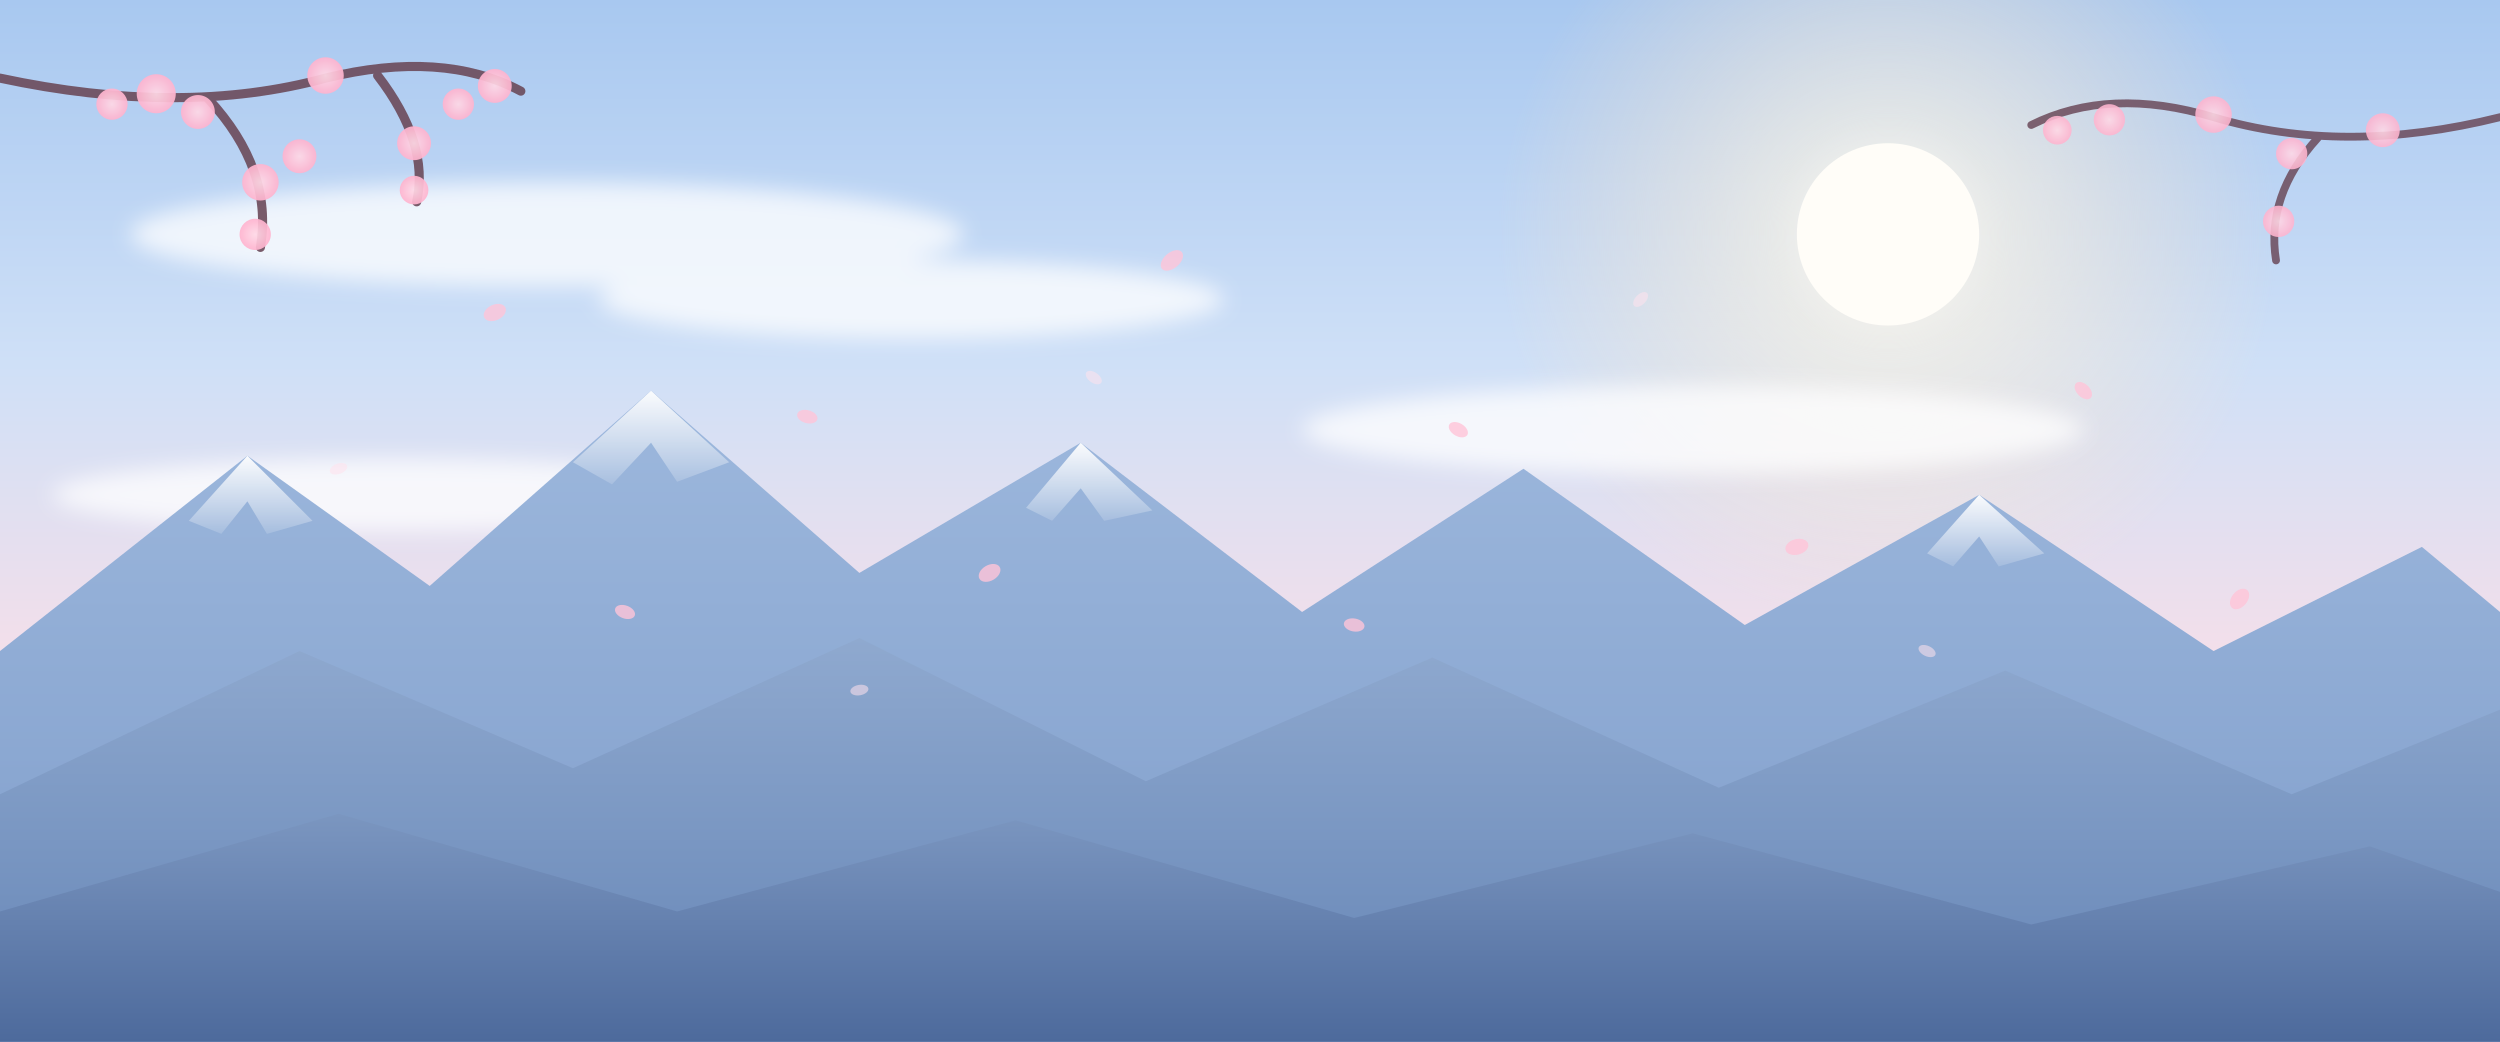
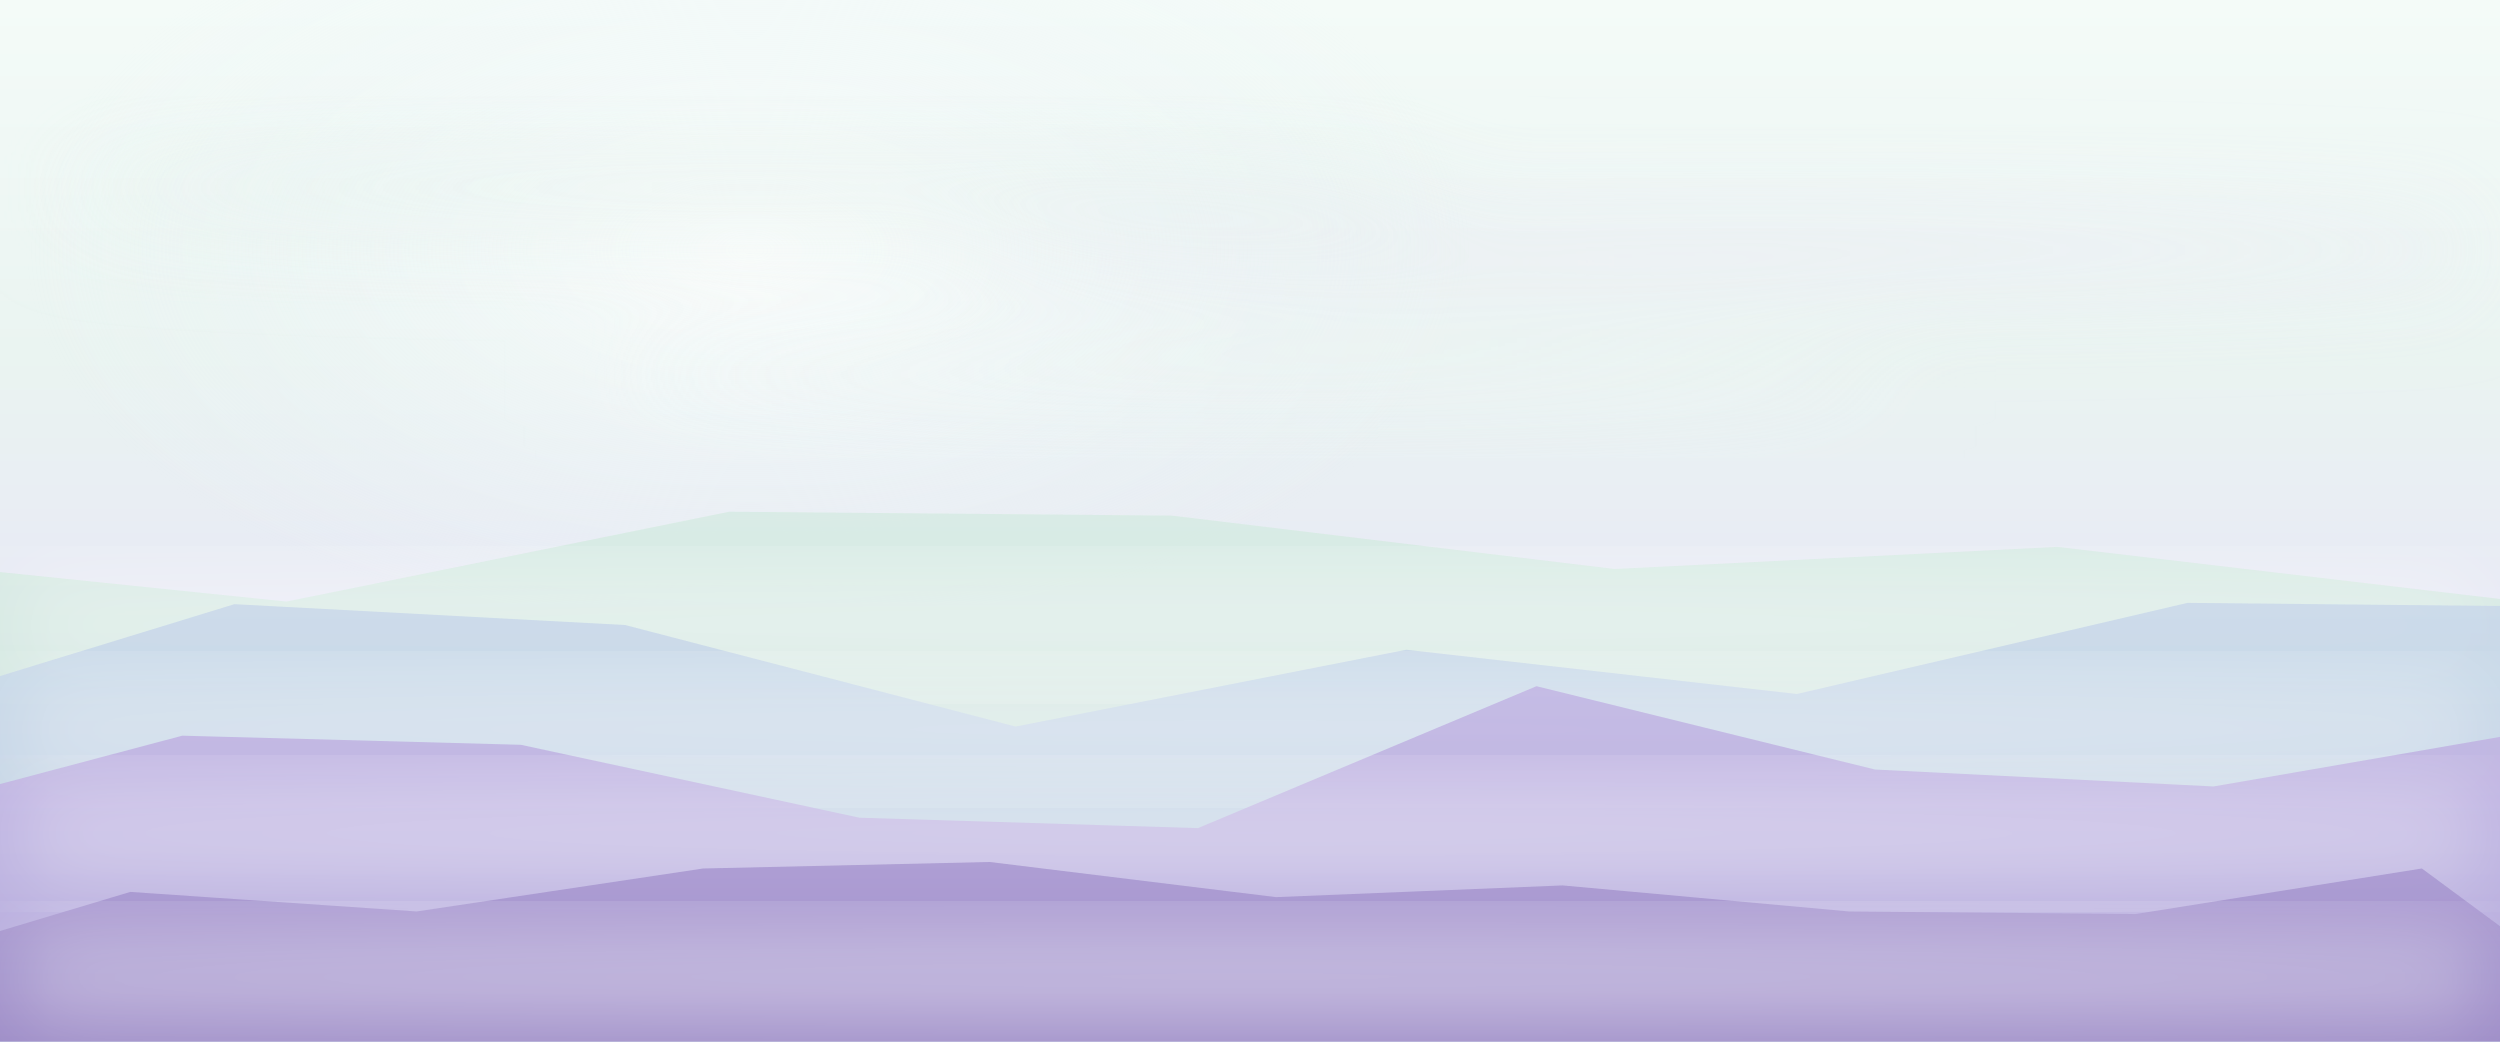
<svg xmlns="http://www.w3.org/2000/svg" viewBox="0 0 1920 800" preserveAspectRatio="xMidYMid slice">
  <defs>
-     <linearGradient id="sky3" x1="0" y1="0" x2="0" y2="1">
-       <stop offset="0%" stop-color="#a8c8f0" />
-       <stop offset="35%" stop-color="#cfe0f7" />
-       <stop offset="65%" stop-color="#f6dfe9" />
-       <stop offset="100%" stop-color="#fce8ef" />
+     <linearGradient id="skC" x1="0" y1="0" x2="0" y2="1">
+       <stop offset="0%" stop-color="#f4fbf8" />
+       <stop offset="34%" stop-color="#eaf4f1" />
+       <stop offset="66%" stop-color="#e7e6f6" />
+       <stop offset="100%" stop-color="#ddd9f0" />
    </linearGradient>
-     <radialGradient id="sun3" cx="50%" cy="50%" r="50%">
-       <stop offset="0%" stop-color="#ffffff" stop-opacity="1" />
-       <stop offset="30%" stop-color="#fff4e0" stop-opacity="0.6" />
-       <stop offset="100%" stop-color="#ffe0c0" stop-opacity="0" />
+     <radialGradient id="glowC" cx="50%" cy="50%" r="50%">
+       <stop offset="0%" stop-color="#ffffff" stop-opacity="0.75" />
+       <stop offset="100%" stop-color="#e9f2f7" stop-opacity="0" />
    </radialGradient>
-     <linearGradient id="mtn3a" x1="0" y1="0" x2="0" y2="1">
-       <stop offset="0%" stop-color="#9db8dd" />
-       <stop offset="100%" stop-color="#7d9bc9" />
+     <linearGradient id="v1" x1="0" y1="0" x2="0" y2="1">
+       <stop offset="0%" stop-color="#d5ebe1" />
+       <stop offset="100%" stop-color="#c3e0d3" />
    </linearGradient>
-     <linearGradient id="mtn3b" x1="0" y1="0" x2="0" y2="1">
-       <stop offset="0%" stop-color="#8fa9cf" />
-       <stop offset="100%" stop-color="#6484b5" />
+     <linearGradient id="v2" x1="0" y1="0" x2="0" y2="1">
+       <stop offset="0%" stop-color="#c8d7ea" />
+       <stop offset="100%" stop-color="#b9cae3" />
    </linearGradient>
-     <linearGradient id="mtn3c" x1="0" y1="0" x2="0" y2="1">
-       <stop offset="0%" stop-color="#7b96c0" />
-       <stop offset="100%" stop-color="#4d6a9c" />
+     <linearGradient id="v3" x1="0" y1="0" x2="0" y2="1">
+       <stop offset="0%" stop-color="#c3b6e4" />
+       <stop offset="100%" stop-color="#b3a4da" />
    </linearGradient>
-     <linearGradient id="snow3" x1="0" y1="0" x2="0" y2="1">
-       <stop offset="0%" stop-color="#ffffff" stop-opacity="0.95" />
-       <stop offset="100%" stop-color="#ffffff" stop-opacity="0.15" />
+     <linearGradient id="v4" x1="0" y1="0" x2="0" y2="1">
+       <stop offset="0%" stop-color="#ab9bd2" />
+       <stop offset="100%" stop-color="#9b8ac6" />
    </linearGradient>
-     <radialGradient id="petal3" cx="50%" cy="50%" r="50%">
-       <stop offset="0%" stop-color="#ffd9e6" />
-       <stop offset="100%" stop-color="#ffb3ce" />
-     </radialGradient>
-     <filter id="soft3">
-       <feGaussianBlur stdDeviation="8" />
+     <filter id="fE" x="-25%" y="-25%" width="150%" height="150%">
+       <feGaussianBlur stdDeviation="22" />
+     </filter>
+     <filter id="fF" x="-25%" y="-25%" width="150%" height="150%">
+       <feGaussianBlur stdDeviation="40" />
    </filter>
  </defs>
-   <rect width="1920" height="800" fill="url(#sky3)" />
-   <circle cx="1450" cy="180" r="300" fill="url(#sun3)" />
-   <circle cx="1450" cy="180" r="70" fill="#fffdf8" />
-   <g filter="url(#soft3)" opacity="0.75" fill="#ffffff">
-     <ellipse cx="420" cy="180" rx="320" ry="40" />
-     <ellipse cx="700" cy="230" rx="240" ry="30" />
-     <ellipse cx="1300" cy="330" rx="300" ry="34" />
-     <ellipse cx="300" cy="380" rx="260" ry="28" />
+   <rect width="1920" height="800" fill="url(#skC)" />
+   <ellipse cx="576" cy="192" rx="560" ry="300" fill="url(#glowC)" />
+   <g filter="url(#fF)" opacity="0.6">
+     <ellipse cx="576" cy="144" rx="537" ry="24" fill="#e2f0ea" />
+     <ellipse cx="1344" cy="192" rx="614" ry="22" fill="#eae6f6" />
+     <ellipse cx="960" cy="288" rx="499" ry="17" fill="#f2f7f8" />
  </g>
-   <path d="M0 500 L190 350 L330 450 L500 300 L660 440 L830 340 L1000 470 L1170 360 L1340 480 L1520 380 L1700 500 L1860 420 L1920 470 L1920 800 L0 800 Z" fill="url(#mtn3a)" />
-   <path d="M500 300 L560 355 L520 370 L500 340 L470 372 L440 355 Z" fill="url(#snow3)" />
-   <path d="M190 350 L240 400 L205 410 L190 385 L170 410 L145 400 Z" fill="url(#snow3)" />
-   <path d="M830 340 L885 392 L848 400 L830 375 L808 400 L788 390 Z" fill="url(#snow3)" />
-   <path d="M1520 380 L1570 425 L1535 435 L1520 412 L1500 435 L1480 425 Z" fill="url(#snow3)" />
-   <path d="M0 610 L230 500 L440 590 L660 490 L880 600 L1100 505 L1320 605 L1540 515 L1760 610 L1920 545 L1920 800 L0 800 Z" fill="url(#mtn3b)" />
-   <path d="M0 700 L260 625 L520 700 L780 630 L1040 705 L1300 640 L1560 710 L1820 650 L1920 685 L1920 800 L0 800 Z" fill="url(#mtn3c)" />
-   <g stroke="#6b4a5a" stroke-width="7" fill="none" stroke-linecap="round" opacity="0.9">
-     <path d="M0 60 Q140 90 250 60 Q340 38 400 70" />
-     <path d="M160 76 Q210 130 200 190" />
-     <path d="M290 58 Q330 110 320 155" />
-   </g>
-   <g fill="url(#petal3)" opacity="0.92">
-     <circle cx="120" cy="72" r="15" />
-     <circle cx="152" cy="86" r="13" />
-     <circle cx="86" cy="80" r="12" />
-     <circle cx="200" cy="140" r="14" />
-     <circle cx="196" cy="180" r="12" />
-     <circle cx="230" cy="120" r="13" />
-     <circle cx="318" cy="110" r="13" />
-     <circle cx="318" cy="146" r="11" />
-     <circle cx="352" cy="80" r="12" />
-     <circle cx="250" cy="58" r="14" />
-     <circle cx="380" cy="66" r="13" />
-   </g>
-   <g stroke="#6b4a5a" stroke-width="6" fill="none" stroke-linecap="round" opacity="0.85">
-     <path d="M1920 90 Q1800 120 1700 90 Q1620 66 1560 96" />
-     <path d="M1780 106 Q1740 150 1748 200" />
-   </g>
-   <g fill="url(#petal3)" opacity="0.88">
-     <circle cx="1830" cy="100" r="13" />
-     <circle cx="1760" cy="118" r="12" />
-     <circle cx="1700" cy="88" r="14" />
-     <circle cx="1750" cy="170" r="12" />
-     <circle cx="1620" cy="92" r="12" />
-     <circle cx="1580" cy="100" r="11" />
-   </g>
-   <g fill="#ffc4d8" opacity="0.8">
-     <ellipse cx="380" cy="240" rx="9" ry="6" transform="rotate(-25 380 240)" />
-     <ellipse cx="620" cy="320" rx="8" ry="5" transform="rotate(15 620 320)" />
-     <ellipse cx="900" cy="200" rx="10" ry="6" transform="rotate(-40 900 200)" />
-     <ellipse cx="1120" cy="330" rx="8" ry="5" transform="rotate(30 1120 330)" />
-     <ellipse cx="1380" cy="420" rx="9" ry="6" transform="rotate(-15 1380 420)" />
-     <ellipse cx="1600" cy="300" rx="8" ry="5" transform="rotate(45 1600 300)" />
-     <ellipse cx="760" cy="440" rx="9" ry="6" transform="rotate(-30 760 440)" />
-     <ellipse cx="480" cy="470" rx="8" ry="5" transform="rotate(20 480 470)" />
-     <ellipse cx="1720" cy="460" rx="9" ry="6" transform="rotate(-50 1720 460)" />
-     <ellipse cx="1040" cy="480" rx="8" ry="5" transform="rotate(10 1040 480)" />
-   </g>
-   <g fill="#ffe2ec" opacity="0.55">
-     <ellipse cx="260" cy="360" rx="7" ry="4" transform="rotate(-20 260 360)" />
-     <ellipse cx="840" cy="290" rx="7" ry="4" transform="rotate(35 840 290)" />
-     <ellipse cx="1260" cy="230" rx="7" ry="4" transform="rotate(-45 1260 230)" />
-     <ellipse cx="1480" cy="500" rx="7" ry="4" transform="rotate(25 1480 500)" />
-     <ellipse cx="660" cy="530" rx="7" ry="4" transform="rotate(-10 660 530)" />
-   </g>
+   <path d="M-120 427 L220 462 L560 393 L900 396 L1240 437 L1580 420 L1920 460 L2040 800 L-120 800 Z" fill="url(#v1)" opacity="0.78" />
+   <ellipse cx="960" cy="480" rx="1440" ry="40" fill="#ffffff" opacity="0.46" filter="url(#fF)" />
+   <path d="M-120 556 L180 464 L480 480 L780 558 L1080 499 L1380 533 L1680 463 L1980 466 L2040 800 L-120 800 Z" fill="url(#v2)" opacity="0.82" />
+   <ellipse cx="960" cy="560" rx="1440" ry="40" fill="#ffffff" opacity="0.46" filter="url(#fF)" />
+   <path d="M-120 634 L140 565 L400 572 L660 628 L920 636 L1180 527 L1440 591 L1700 604 L1960 559 L2040 800 L-120 800 Z" fill="url(#v3)" opacity="0.88" />
+   <ellipse cx="960" cy="640" rx="1440" ry="40" fill="#ffffff" opacity="0.46" filter="url(#fF)" />
+   <path d="M-120 751 L100 685 L320 700 L540 667 L760 662 L980 689 L1200 680 L1420 700 L1640 702 L1860 667 L2040 800 L-120 800 Z" fill="url(#v4)" opacity="0.92" />
+   <ellipse cx="960" cy="752" rx="1440" ry="40" fill="#ffffff" opacity="0.46" filter="url(#fF)" />
</svg>
